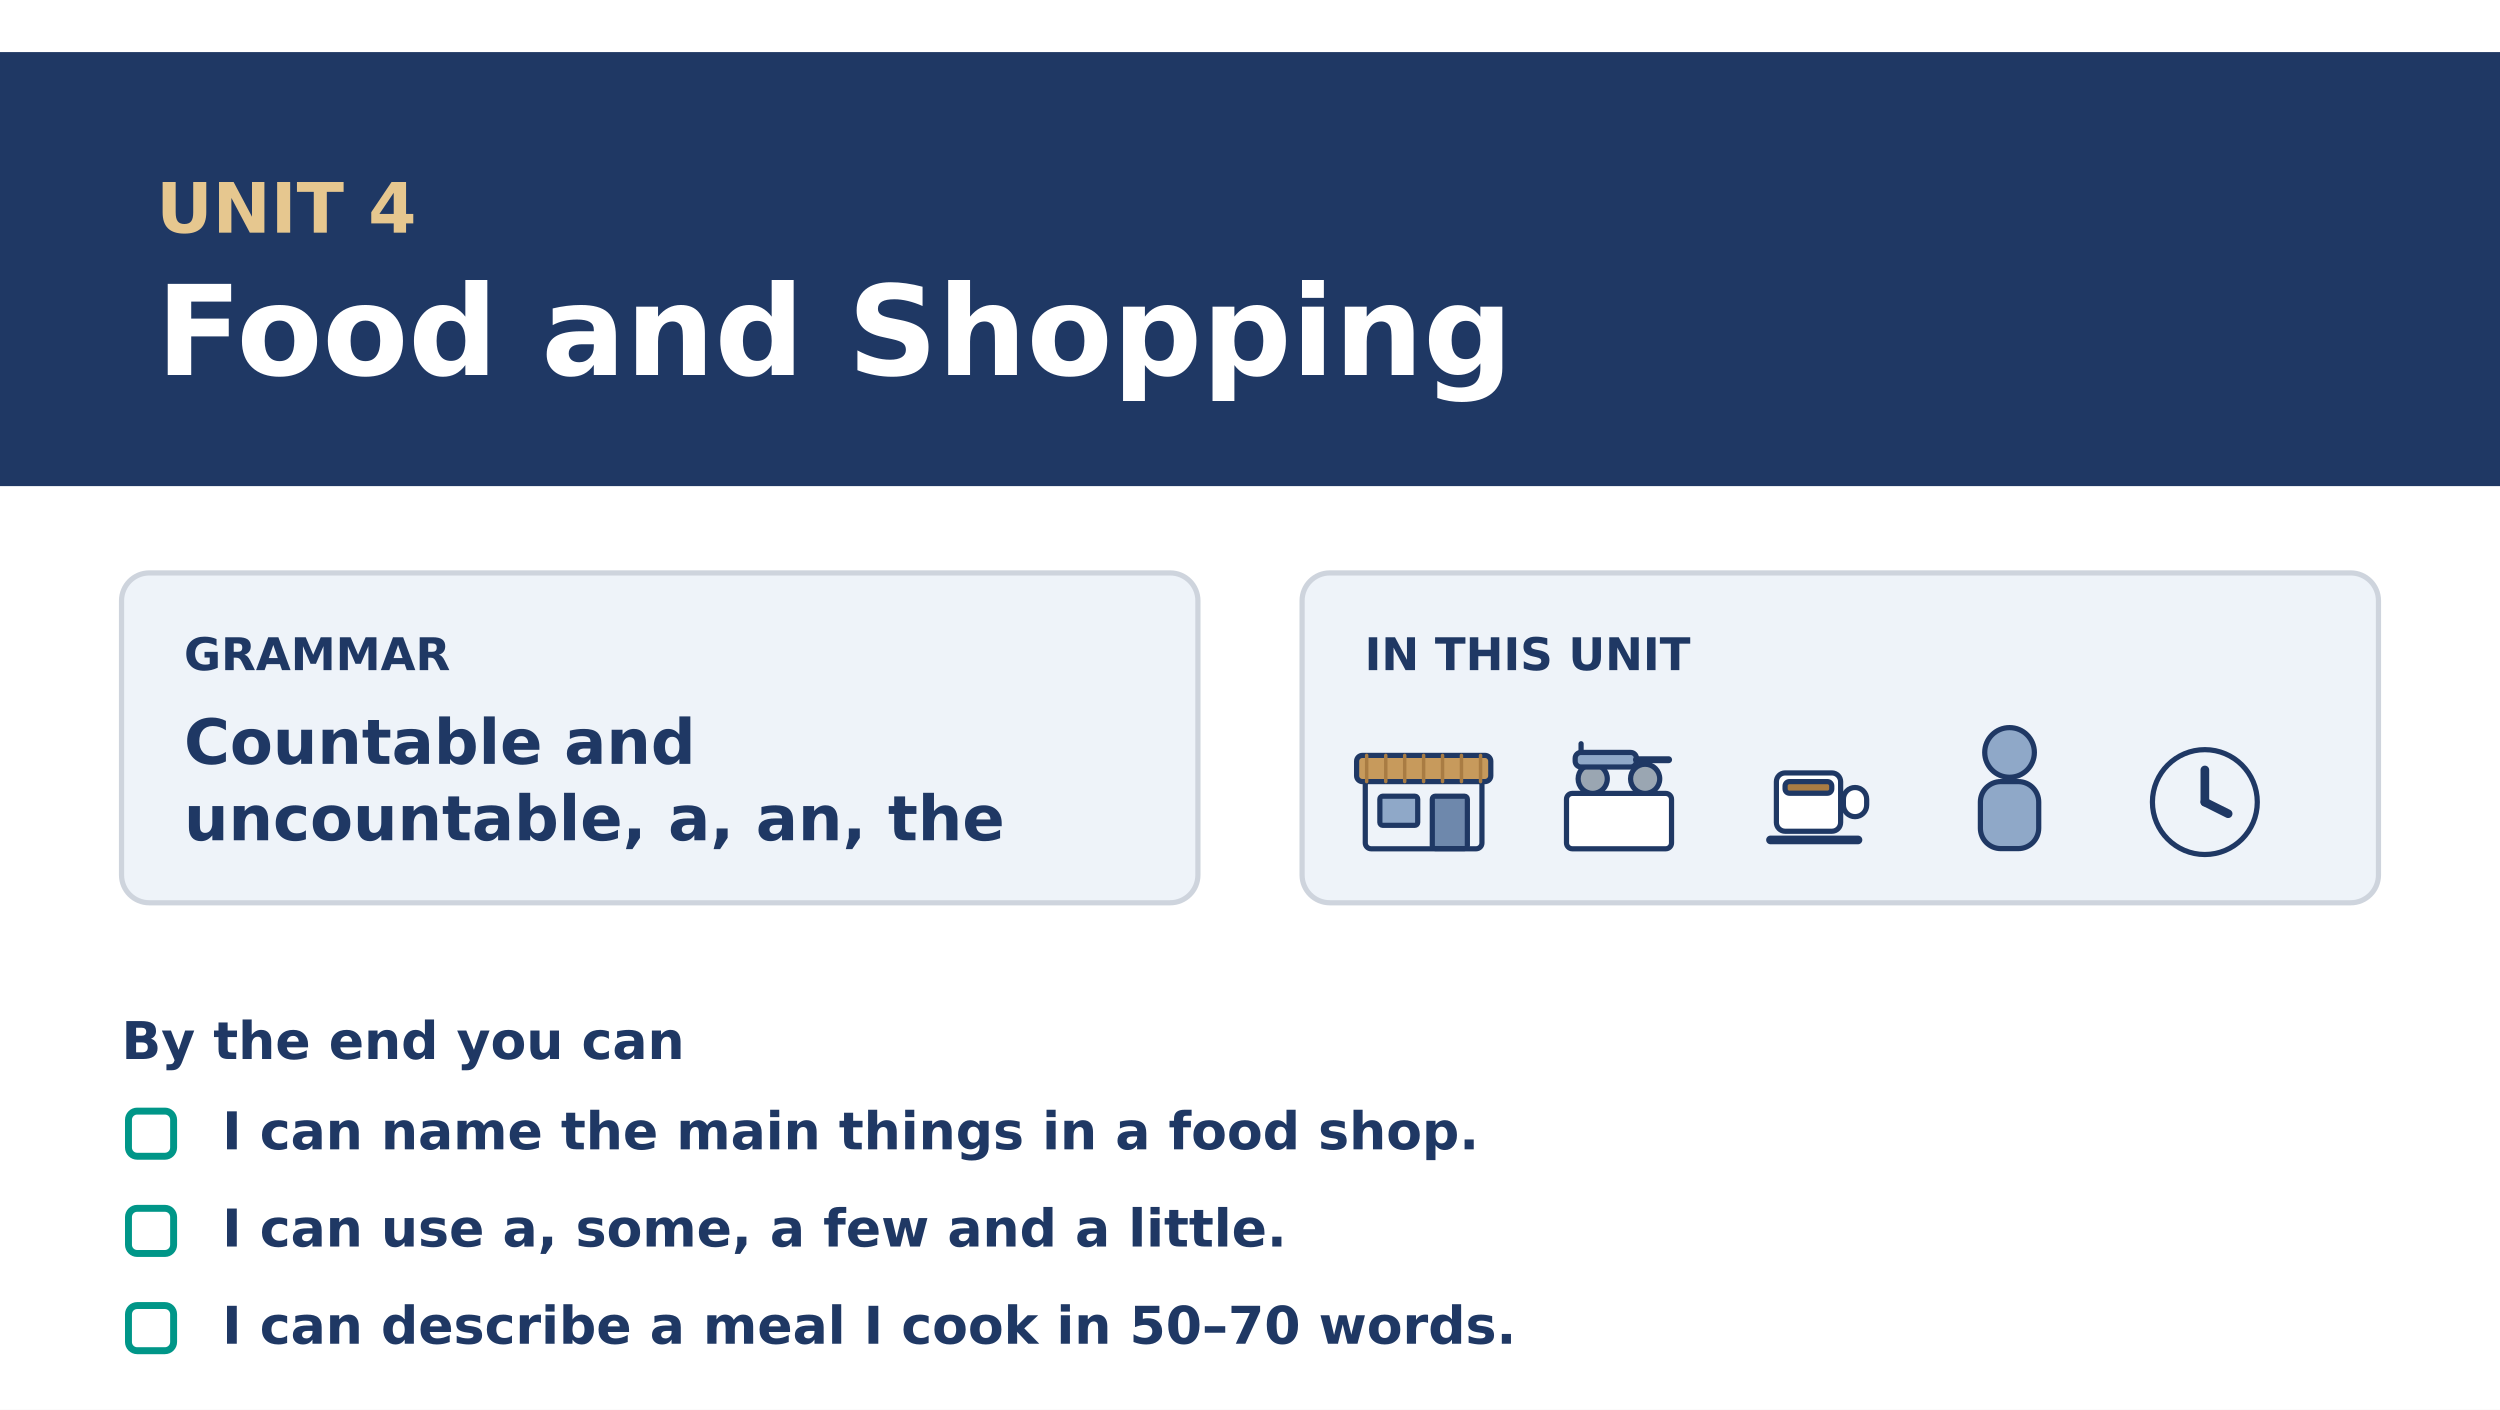
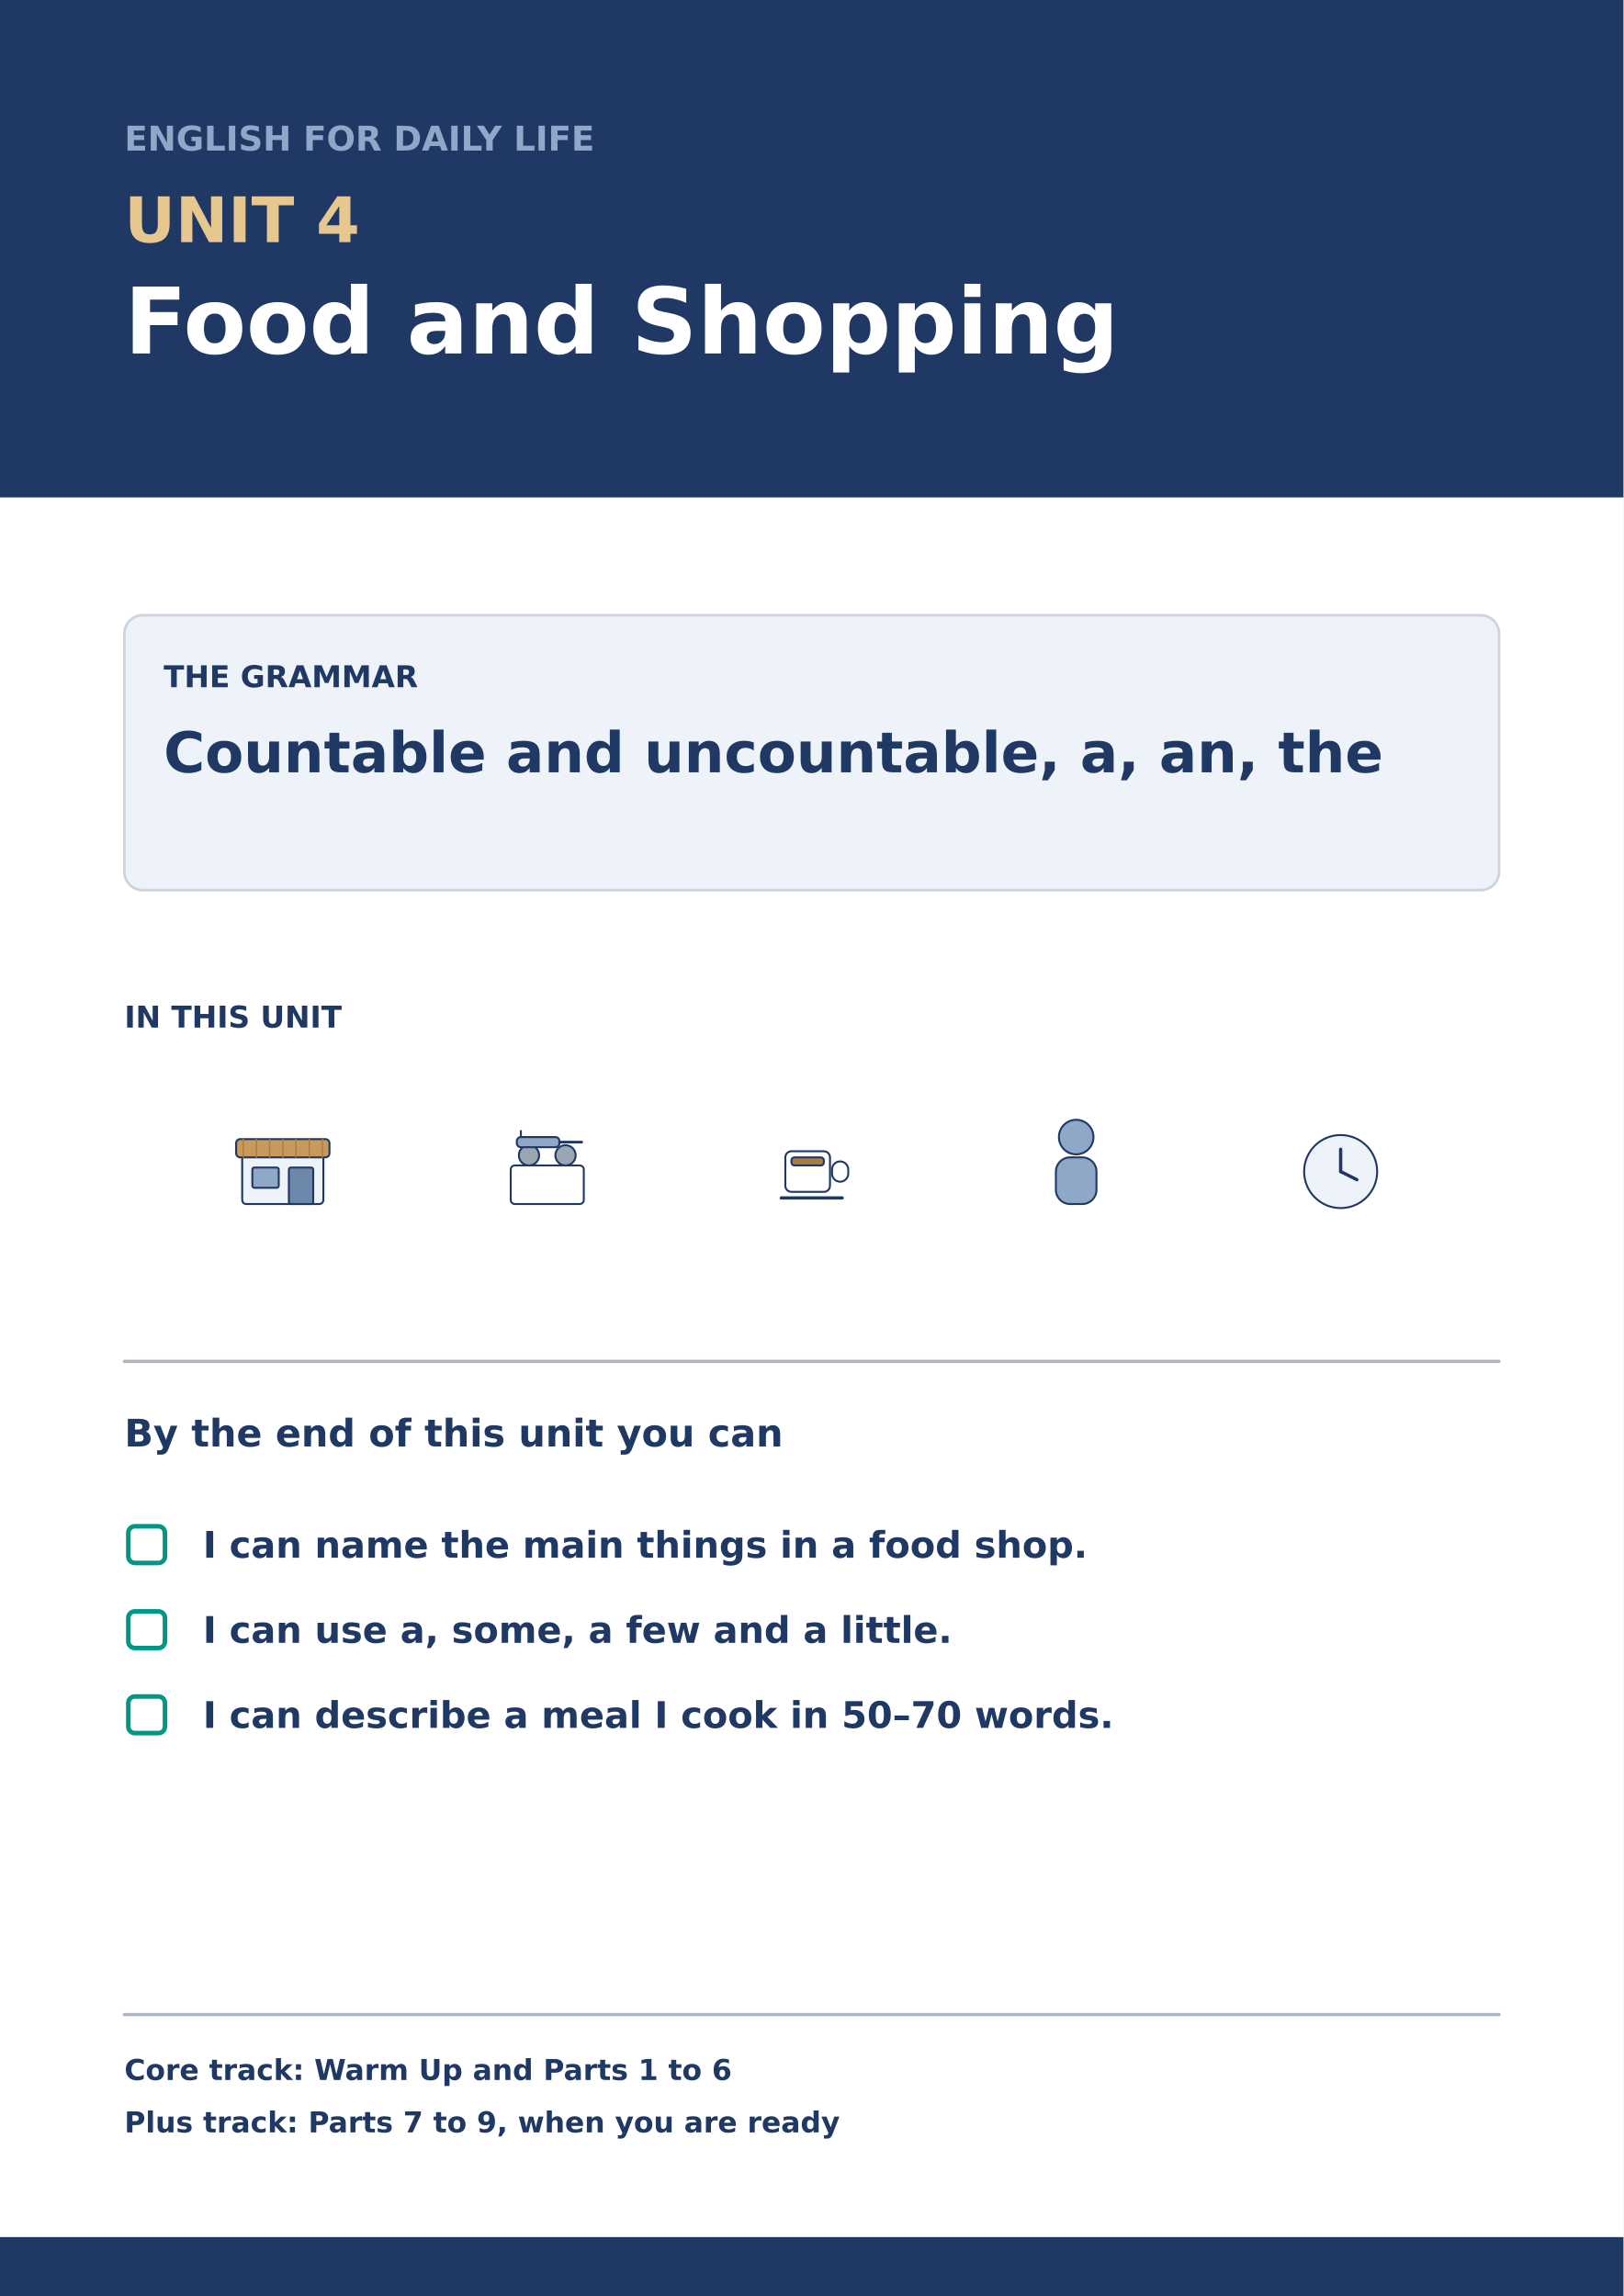
- <svg xmlns="http://www.w3.org/2000/svg" width="1440" height="812" viewBox="0 0 1440 812">
-   <rect width="1440" height="812" fill="#FFFFFF" />
-   <rect x="0.0" y="30.0" width="1440.0" height="250.0" rx="0" fill="#1F3864" stroke="#1F3864" stroke-width="0" />
-   <text x="90.0" y="134.0" font-family="DejaVu Sans" font-size="40" font-weight="bold" fill="#E6C78F" text-anchor="start">UNIT 4</text>
-   <text x="90.0" y="216.0" font-family="DejaVu Sans" font-size="72" font-weight="bold" fill="#FFFFFF" text-anchor="start">Food and Shopping</text>
-   <rect x="70.0" y="330.0" width="620.0" height="190.0" rx="16" fill="#EEF3F9" stroke="#CED4DD" stroke-width="3" />
-   <text x="106.0" y="386.0" font-family="DejaVu Sans" font-size="26" font-weight="bold" fill="#1F3864" text-anchor="start">GRAMMAR</text>
-   <text x="106.0" y="440.0" font-family="DejaVu Sans" font-size="36" font-weight="bold" fill="#1F3864" text-anchor="start">Countable and</text>
-   <text x="106.0" y="484.0" font-family="DejaVu Sans" font-size="36" font-weight="bold" fill="#1F3864" text-anchor="start">uncountable, a, an, the</text>
-   <rect x="750.0" y="330.0" width="620.0" height="190.0" rx="16" fill="#EEF3F9" stroke="#CED4DD" stroke-width="3" />
-   <text x="786.0" y="386.0" font-family="DejaVu Sans" font-size="26" font-weight="bold" fill="#1F3864" text-anchor="start">IN THIS UNIT</text>
-   <rect x="786.4" y="448.6" width="67.2" height="40.3" rx="3.36" fill="#EEF3F9" stroke="#1F3864" stroke-width="3" />
-   <rect x="781.4" y="435.1" width="77.3" height="15.1" rx="3.36" fill="#C79A5C" stroke="#1F3864" stroke-width="3" />
-   <line x1="787.2" y1="435.1" x2="787.2" y2="450.2" stroke="#A97C43" stroke-width="2" stroke-linecap="round" />
-   <line x1="798.2" y1="435.1" x2="798.2" y2="450.2" stroke="#A97C43" stroke-width="2" stroke-linecap="round" />
-   <line x1="809.1" y1="435.1" x2="809.1" y2="450.2" stroke="#A97C43" stroke-width="2" stroke-linecap="round" />
-   <line x1="820.0" y1="435.1" x2="820.0" y2="450.2" stroke="#A97C43" stroke-width="2" stroke-linecap="round" />
-   <line x1="830.9" y1="435.1" x2="830.9" y2="450.2" stroke="#A97C43" stroke-width="2" stroke-linecap="round" />
-   <line x1="841.8" y1="435.1" x2="841.8" y2="450.2" stroke="#A97C43" stroke-width="2" stroke-linecap="round" />
-   <line x1="852.8" y1="435.1" x2="852.8" y2="450.2" stroke="#A97C43" stroke-width="2" stroke-linecap="round" />
-   <rect x="794.8" y="458.6" width="21.8" height="16.8" rx="1.68" fill="#8FA8C8" stroke="#1F3864" stroke-width="3" />
-   <rect x="825.0" y="458.6" width="20.2" height="30.2" rx="1.68" fill="#6E88AC" stroke="#1F3864" stroke-width="3" />
-   <rect x="902.3" y="457.0" width="60.5" height="31.9" rx="3.36" fill="#FFFFFF" stroke="#1F3864" stroke-width="3" />
-   <circle cx="917.4" cy="448.6" r="8.4" fill="#9AA6B2" stroke="#1F3864" stroke-width="3" />
-   <circle cx="947.6" cy="448.6" r="8.4" fill="#9AA6B2" stroke="#1F3864" stroke-width="3" />
-   <path d="M 910.7 440.2 L 910.7 428.4" fill="none" stroke="#1F3864" stroke-width="3" stroke-linecap="round" stroke-linejoin="round" />
-   <rect x="907.3" y="433.4" width="35.3" height="8.4" rx="3.36" fill="#8FA8C8" stroke="#1F3864" stroke-width="3" />
-   <line x1="942.6" y1="437.6" x2="961.1" y2="437.6" stroke="#1F3864" stroke-width="4" stroke-linecap="round" />
-   <rect x="1023.2" y="445.2" width="37.0" height="33.6" rx="5.04" fill="#FFFFFF" stroke="#1F3864" stroke-width="3" />
-   <rect x="1061.8" y="453.6" width="13.4" height="16.8" rx="6.72" fill="#FFFFFF" stroke="#1F3864" stroke-width="3" />
-   <rect x="1028.2" y="450.2" width="26.9" height="6.7" rx="2.52" fill="#A97C43" stroke="#1F3864" stroke-width="3" />
-   <line x1="1019.8" y1="483.8" x2="1070.2" y2="483.8" stroke="#1F3864" stroke-width="5" stroke-linecap="round" />
-   <circle cx="1157.5" cy="433.4" r="14.3" fill="#8FA8C8" stroke="#1F3864" stroke-width="3" />
-   <rect x="1140.7" y="450.2" width="33.6" height="38.6" rx="11.76" fill="#8FA8C8" stroke="#1F3864" stroke-width="3" />
-   <circle cx="1270.0" cy="462.0" r="30.2" fill="#EEF3F9" stroke="#1F3864" stroke-width="3" />
-   <line x1="1270.0" y1="462.0" x2="1270.0" y2="443.5" stroke="#1F3864" stroke-width="5" stroke-linecap="round" />
-   <line x1="1270.0" y1="462.0" x2="1283.4" y2="468.7" stroke="#1F3864" stroke-width="5" stroke-linecap="round" />
-   <text x="70.0" y="610.0" font-family="DejaVu Sans" font-size="30" font-weight="bold" fill="#1F3864" text-anchor="start">By the end you can</text>
-   <rect x="74.0" y="640.0" width="26.0" height="26.0" rx="5" fill="#FFFFFF" stroke="#009688" stroke-width="4" />
-   <text x="128.0" y="662.0" font-family="DejaVu Sans" font-size="30" font-weight="bold" fill="#1F3864" text-anchor="start">I can name the main things in a food shop.</text>
-   <rect x="74.0" y="696.0" width="26.0" height="26.0" rx="5" fill="#FFFFFF" stroke="#009688" stroke-width="4" />
-   <text x="128.0" y="718.0" font-family="DejaVu Sans" font-size="30" font-weight="bold" fill="#1F3864" text-anchor="start">I can use a, some, a few and a little.</text>
-   <rect x="74.0" y="752.0" width="26.0" height="26.0" rx="5" fill="#FFFFFF" stroke="#009688" stroke-width="4" />
-   <text x="128.0" y="774.0" font-family="DejaVu Sans" font-size="30" font-weight="bold" fill="#1F3864" text-anchor="start">I can describe a meal I cook in 50–70 words.</text>
+ <svg xmlns="http://www.w3.org/2000/svg" width="2480" height="3508" viewBox="0 0 2480 3508">
+   <rect width="2480" height="3508" fill="#FFFFFF" />
+   <rect x="0.0" y="0.0" width="2480.0" height="760.0" rx="0" fill="#1F3864" stroke="#1F3864" stroke-width="0" />
+   <text x="190.0" y="230.0" font-family="DejaVu Sans" font-size="52" font-weight="bold" fill="#8FA8C8" text-anchor="start">ENGLISH FOR DAILY LIFE</text>
+   <text x="190.0" y="370.0" font-family="DejaVu Sans" font-size="96" font-weight="bold" fill="#E6C78F" text-anchor="start">UNIT 4</text>
+   <text x="190.0" y="540.0" font-family="DejaVu Sans" font-size="140" font-weight="bold" fill="#FFFFFF" text-anchor="start">Food and Shopping</text>
+   <rect x="190.0" y="940.0" width="2100.0" height="420.0" rx="28" fill="#EEF3F9" stroke="#CED4DD" stroke-width="4" />
+   <text x="250.0" y="1050.0" font-family="DejaVu Sans" font-size="46" font-weight="bold" fill="#1F3864" text-anchor="start">THE GRAMMAR</text>
+   <text x="250.0" y="1180.0" font-family="DejaVu Sans" font-size="86" font-weight="bold" fill="#1F3864" text-anchor="start">Countable and uncountable, a, an, the</text>
+   <text x="190.0" y="1570.0" font-family="DejaVu Sans" font-size="46" font-weight="bold" fill="#1F3864" text-anchor="start">IN THIS UNIT</text>
+   <rect x="370.0" y="1765.2" width="124.0" height="74.4" rx="6.2" fill="#EEF3F9" stroke="#1F3864" stroke-width="3" />
+   <rect x="360.7" y="1740.4" width="142.6" height="27.9" rx="6.2" fill="#C79A5C" stroke="#1F3864" stroke-width="3" />
+   <line x1="371.6" y1="1740.4" x2="371.6" y2="1768.3" stroke="#A97C43" stroke-width="2" stroke-linecap="round" />
+   <line x1="391.7" y1="1740.4" x2="391.7" y2="1768.3" stroke="#A97C43" stroke-width="2" stroke-linecap="round" />
+   <line x1="411.9" y1="1740.4" x2="411.9" y2="1768.3" stroke="#A97C43" stroke-width="2" stroke-linecap="round" />
+   <line x1="432.0" y1="1740.4" x2="432.0" y2="1768.3" stroke="#A97C43" stroke-width="2" stroke-linecap="round" />
+   <line x1="452.1" y1="1740.4" x2="452.1" y2="1768.3" stroke="#A97C43" stroke-width="2" stroke-linecap="round" />
+   <line x1="472.3" y1="1740.4" x2="472.3" y2="1768.3" stroke="#A97C43" stroke-width="2" stroke-linecap="round" />
+   <line x1="492.4" y1="1740.4" x2="492.4" y2="1768.3" stroke="#A97C43" stroke-width="2" stroke-linecap="round" />
+   <rect x="385.5" y="1783.8" width="40.3" height="31.0" rx="3.1" fill="#8FA8C8" stroke="#1F3864" stroke-width="3" />
+   <rect x="441.3" y="1783.8" width="37.2" height="55.8" rx="3.1" fill="#6E88AC" stroke="#1F3864" stroke-width="3" />
+   <rect x="780.2" y="1780.7" width="111.6" height="58.9" rx="6.2" fill="#FFFFFF" stroke="#1F3864" stroke-width="3" />
+   <circle cx="808.1" cy="1765.2" r="15.5" fill="#9AA6B2" stroke="#1F3864" stroke-width="3" />
+   <circle cx="863.9" cy="1765.2" r="15.5" fill="#9AA6B2" stroke="#1F3864" stroke-width="3" />
+   <path d="M 795.7 1749.7 L 795.7 1728.0" fill="none" stroke="#1F3864" stroke-width="3" stroke-linecap="round" stroke-linejoin="round" />
+   <rect x="789.5" y="1737.3" width="65.1" height="15.5" rx="6.2" fill="#8FA8C8" stroke="#1F3864" stroke-width="3" />
+   <line x1="854.6" y1="1745.0" x2="888.7" y2="1745.0" stroke="#1F3864" stroke-width="4" stroke-linecap="round" />
+   <rect x="1199.7" y="1759.0" width="68.2" height="62.0" rx="9.3" fill="#FFFFFF" stroke="#1F3864" stroke-width="3" />
+   <rect x="1271.0" y="1774.5" width="24.8" height="31.0" rx="12.4" fill="#FFFFFF" stroke="#1F3864" stroke-width="3" />
+   <rect x="1209.0" y="1768.3" width="49.6" height="12.4" rx="4.65" fill="#A97C43" stroke="#1F3864" stroke-width="3" />
+   <line x1="1193.5" y1="1830.3" x2="1286.5" y2="1830.3" stroke="#1F3864" stroke-width="5" stroke-linecap="round" />
+   <circle cx="1644.0" cy="1737.3" r="26.4" fill="#8FA8C8" stroke="#1F3864" stroke-width="3" />
+   <rect x="1613.0" y="1768.3" width="62.0" height="71.3" rx="21.7" fill="#8FA8C8" stroke="#1F3864" stroke-width="3" />
+   <circle cx="2048.0" cy="1790.0" r="55.8" fill="#EEF3F9" stroke="#1F3864" stroke-width="3" />
+   <line x1="2048.0" y1="1790.0" x2="2048.0" y2="1755.9" stroke="#1F3864" stroke-width="5" stroke-linecap="round" />
+   <line x1="2048.0" y1="1790.0" x2="2072.8" y2="1802.4" stroke="#1F3864" stroke-width="5" stroke-linecap="round" />
+   <line x1="190.0" y1="2080.0" x2="2290.0" y2="2080.0" stroke="#AEB6C2" stroke-width="5" stroke-linecap="round" />
+   <text x="190.0" y="2210.0" font-family="DejaVu Sans" font-size="58" font-weight="bold" fill="#1F3864" text-anchor="start">By the end of this unit you can</text>
+   <rect x="196.0" y="2332.0" width="56.0" height="56.0" rx="10" fill="#FFFFFF" stroke="#009688" stroke-width="7" />
+   <text x="310.0" y="2380.0" font-family="DejaVu Sans" font-size="56" font-weight="bold" fill="#1F3864" text-anchor="start">I can name the main things in a food shop.</text>
+   <rect x="196.0" y="2462.0" width="56.0" height="56.0" rx="10" fill="#FFFFFF" stroke="#009688" stroke-width="7" />
+   <text x="310.0" y="2510.0" font-family="DejaVu Sans" font-size="56" font-weight="bold" fill="#1F3864" text-anchor="start">I can use a, some, a few and a little.</text>
+   <rect x="196.0" y="2592.0" width="56.0" height="56.0" rx="10" fill="#FFFFFF" stroke="#009688" stroke-width="7" />
+   <text x="310.0" y="2640.0" font-family="DejaVu Sans" font-size="56" font-weight="bold" fill="#1F3864" text-anchor="start">I can describe a meal I cook in 50–70 words.</text>
+   <line x1="190.0" y1="3078.0" x2="2290.0" y2="3078.0" stroke="#AEB6C2" stroke-width="5" stroke-linecap="round" />
+   <text x="190.0" y="3178.0" font-family="DejaVu Sans" font-size="44" font-weight="bold" fill="#1F3864" text-anchor="start">Core track: Warm Up and Parts 1 to 6</text>
+   <text x="190.0" y="3258.0" font-family="DejaVu Sans" font-size="44" font-weight="bold" fill="#1F3864" text-anchor="start">Plus track: Parts 7 to 9, when you are ready</text>
+   <rect x="0.0" y="3418.0" width="2480.0" height="90.0" rx="0" fill="#1F3864" stroke="#1F3864" stroke-width="0" />
</svg>
